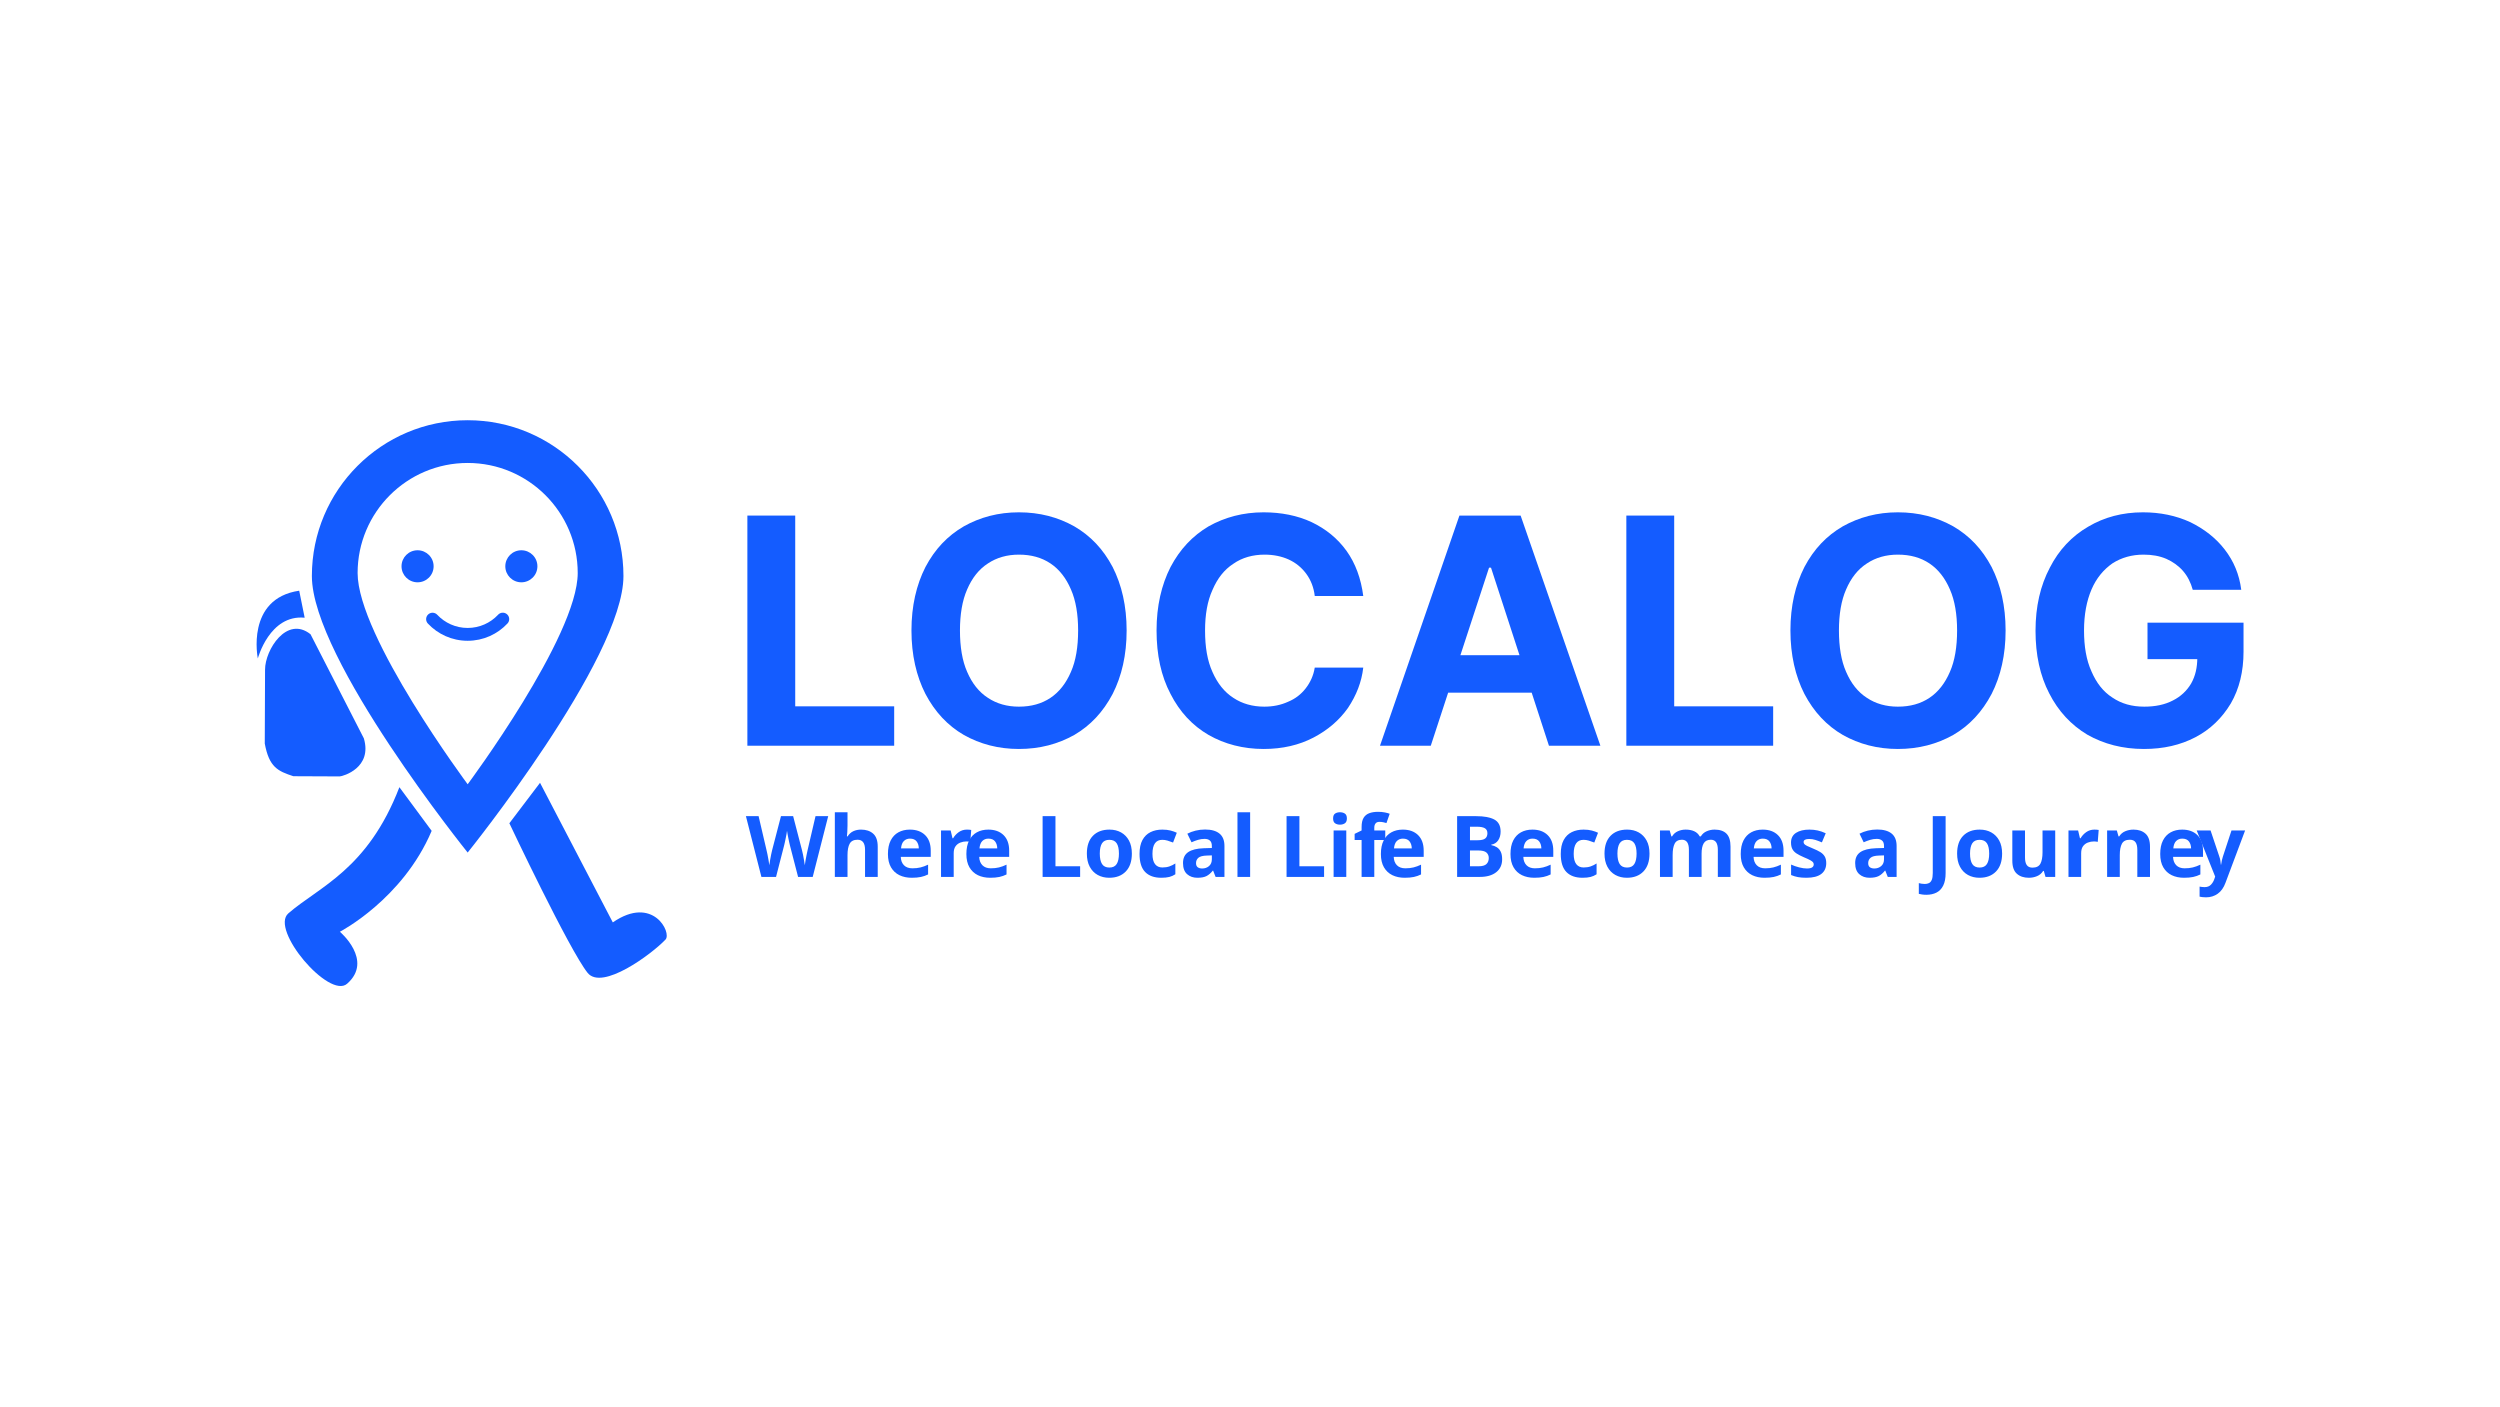
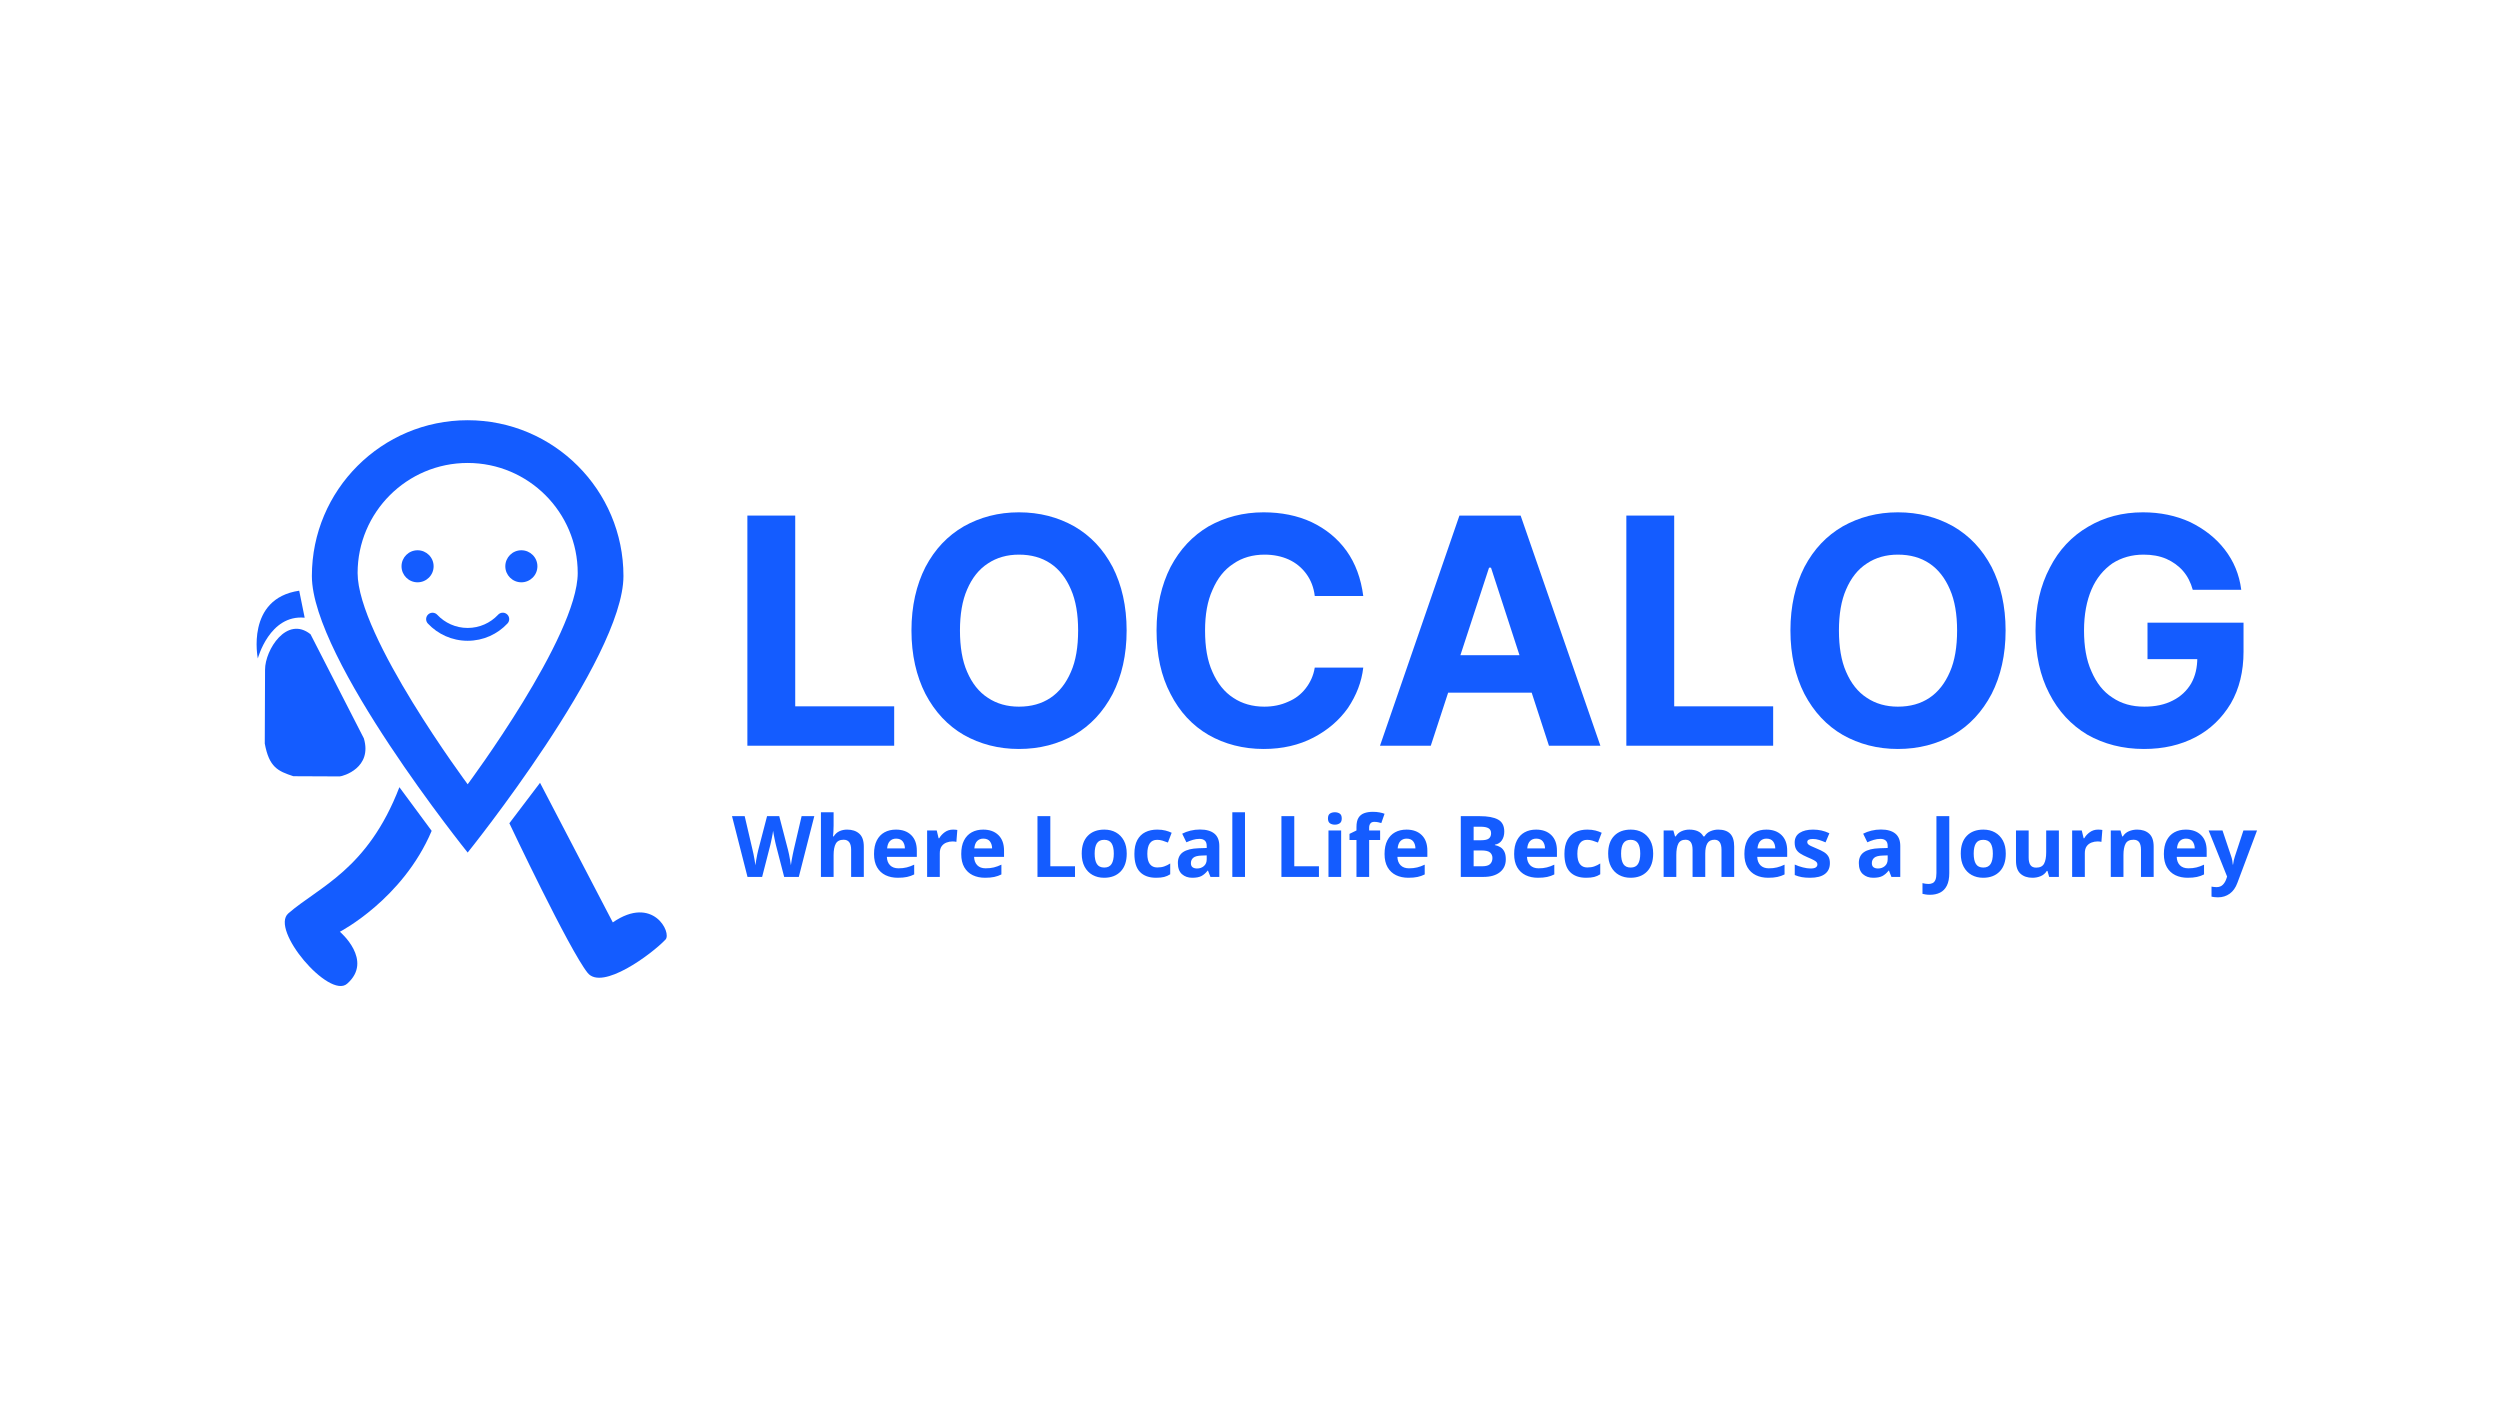
<svg xmlns="http://www.w3.org/2000/svg" width="100%" height="100%" viewBox="0 0 1920 1080" version="1.1" xml:space="preserve" style="fill-rule:evenodd;clip-rule:evenodd;stroke-linejoin:round;stroke-miterlimit:2;">
  <g transform="matrix(1,0,0,1,-9.557301,0)">
    <g transform="matrix(1,0,0,1,-32.4931,0)">
      <g transform="matrix(1,0,0,1,-15.55076,0)">
        <g transform="matrix(1,0,0,1,0,23.83185)">
          <g transform="matrix(1,0,0,1,-209.6532,-13.05927)">
            <g transform="matrix(250,0,0,250,826.2385,561.9397)">
              <path d="M0.06,-0.707L0.207,-0.707L0.207,-0.121L0.511,-0.121L0.511,-0L0.06,-0L0.06,-0.707Z" style="fill:rgb(20,92,255);fill-rule:nonzero;" />
            </g>
            <g transform="matrix(250,0,0,250,955.7551,561.9397)">
              <path d="M0.707,-0.354C0.707,-0.279 0.692,-0.214 0.664,-0.159C0.635,-0.104 0.596,-0.062 0.546,-0.033C0.496,-0.005 0.44,0.01 0.376,0.01C0.313,0.01 0.257,-0.005 0.207,-0.033C0.157,-0.062 0.118,-0.104 0.089,-0.159C0.061,-0.214 0.046,-0.279 0.046,-0.354C0.046,-0.429 0.061,-0.494 0.089,-0.549C0.118,-0.604 0.157,-0.645 0.207,-0.674C0.257,-0.702 0.313,-0.717 0.376,-0.717C0.44,-0.717 0.496,-0.702 0.546,-0.674C0.596,-0.645 0.635,-0.604 0.664,-0.549C0.692,-0.494 0.707,-0.429 0.707,-0.354ZM0.558,-0.354C0.558,-0.403 0.551,-0.446 0.536,-0.48C0.521,-0.515 0.5,-0.542 0.473,-0.56C0.446,-0.578 0.414,-0.587 0.376,-0.587C0.34,-0.587 0.308,-0.578 0.281,-0.56C0.253,-0.542 0.232,-0.515 0.217,-0.48C0.202,-0.446 0.195,-0.403 0.195,-0.354C0.195,-0.304 0.202,-0.261 0.217,-0.227C0.232,-0.192 0.253,-0.165 0.281,-0.147C0.308,-0.129 0.34,-0.12 0.376,-0.12C0.414,-0.12 0.446,-0.129 0.473,-0.147C0.5,-0.165 0.521,-0.192 0.536,-0.227C0.551,-0.261 0.558,-0.304 0.558,-0.354Z" style="fill:rgb(20,92,255);fill-rule:nonzero;" />
            </g>
            <g transform="matrix(250,0,0,250,1143.988,561.9397)">
              <path d="M0.532,-0.46C0.529,-0.486 0.52,-0.509 0.506,-0.528C0.492,-0.547 0.474,-0.562 0.452,-0.572C0.43,-0.582 0.405,-0.587 0.378,-0.587C0.342,-0.587 0.309,-0.578 0.282,-0.559C0.254,-0.541 0.233,-0.514 0.218,-0.479C0.202,-0.444 0.195,-0.402 0.195,-0.354C0.195,-0.303 0.202,-0.261 0.218,-0.226C0.233,-0.192 0.254,-0.165 0.282,-0.147C0.309,-0.129 0.341,-0.12 0.377,-0.12C0.404,-0.12 0.428,-0.125 0.45,-0.135C0.472,-0.144 0.49,-0.158 0.504,-0.176C0.518,-0.194 0.528,-0.215 0.532,-0.24L0.681,-0.24C0.676,-0.196 0.66,-0.155 0.634,-0.116C0.607,-0.078 0.572,-0.048 0.528,-0.025C0.484,-0.002 0.433,0.01 0.375,0.01C0.312,0.01 0.255,-0.005 0.206,-0.033C0.156,-0.062 0.117,-0.104 0.089,-0.159C0.06,-0.214 0.046,-0.279 0.046,-0.354C0.046,-0.429 0.061,-0.494 0.089,-0.549C0.118,-0.604 0.157,-0.645 0.206,-0.674C0.256,-0.702 0.312,-0.717 0.375,-0.717C0.429,-0.717 0.479,-0.707 0.522,-0.687C0.566,-0.666 0.602,-0.637 0.63,-0.598C0.657,-0.56 0.674,-0.514 0.681,-0.46L0.532,-0.46Z" style="fill:rgb(20,92,255);fill-rule:nonzero;" />
            </g>
            <g transform="matrix(250,0,0,250,1321.844,561.9397)">
              <path d="M0.021,-0L0.265,-0.707L0.453,-0.707L0.698,-0L0.54,-0L0.362,-0.547L0.356,-0.547L0.177,-0L0.021,-0ZM0.547,-0.278L0.547,-0.163L0.169,-0.163L0.169,-0.278L0.547,-0.278Z" style="fill:rgb(20,92,255);fill-rule:nonzero;" />
            </g>
            <g transform="matrix(250,0,0,250,1501.287,561.9397)">
              <path d="M0.06,-0.707L0.207,-0.707L0.207,-0.121L0.511,-0.121L0.511,-0L0.06,-0L0.06,-0.707Z" style="fill:rgb(20,92,255);fill-rule:nonzero;" />
            </g>
            <g transform="matrix(250,0,0,250,1630.804,561.9397)">
              <path d="M0.707,-0.354C0.707,-0.279 0.692,-0.214 0.664,-0.159C0.635,-0.104 0.596,-0.062 0.546,-0.033C0.496,-0.005 0.44,0.01 0.376,0.01C0.313,0.01 0.257,-0.005 0.207,-0.033C0.157,-0.062 0.118,-0.104 0.089,-0.159C0.061,-0.214 0.046,-0.279 0.046,-0.354C0.046,-0.429 0.061,-0.494 0.089,-0.549C0.118,-0.604 0.157,-0.645 0.207,-0.674C0.257,-0.702 0.313,-0.717 0.376,-0.717C0.44,-0.717 0.496,-0.702 0.546,-0.674C0.596,-0.645 0.635,-0.604 0.664,-0.549C0.692,-0.494 0.707,-0.429 0.707,-0.354ZM0.558,-0.354C0.558,-0.403 0.551,-0.446 0.536,-0.48C0.521,-0.515 0.5,-0.542 0.473,-0.56C0.446,-0.578 0.414,-0.587 0.376,-0.587C0.34,-0.587 0.308,-0.578 0.281,-0.56C0.253,-0.542 0.232,-0.515 0.217,-0.48C0.202,-0.446 0.195,-0.403 0.195,-0.354C0.195,-0.304 0.202,-0.261 0.217,-0.227C0.232,-0.192 0.253,-0.165 0.281,-0.147C0.308,-0.129 0.34,-0.12 0.376,-0.12C0.414,-0.12 0.446,-0.129 0.473,-0.147C0.5,-0.165 0.521,-0.192 0.536,-0.227C0.551,-0.261 0.558,-0.304 0.558,-0.354Z" style="fill:rgb(20,92,255);fill-rule:nonzero;" />
            </g>
            <g transform="matrix(250,0,0,250,1819.036,561.9397)">
              <path d="M0.529,-0.479C0.523,-0.501 0.513,-0.521 0.499,-0.537C0.485,-0.553 0.468,-0.565 0.448,-0.574C0.427,-0.583 0.404,-0.587 0.378,-0.587C0.342,-0.587 0.31,-0.578 0.282,-0.56C0.255,-0.541 0.233,-0.515 0.218,-0.48C0.203,-0.445 0.195,-0.403 0.195,-0.354C0.195,-0.305 0.202,-0.263 0.218,-0.228C0.233,-0.193 0.254,-0.166 0.282,-0.148C0.31,-0.129 0.342,-0.12 0.38,-0.12C0.414,-0.12 0.443,-0.126 0.468,-0.139C0.492,-0.151 0.511,-0.169 0.524,-0.191C0.537,-0.214 0.543,-0.24 0.543,-0.271L0.573,-0.266L0.39,-0.266L0.39,-0.378L0.685,-0.378L0.685,-0.289C0.685,-0.228 0.672,-0.175 0.646,-0.13C0.619,-0.085 0.583,-0.05 0.537,-0.026C0.491,-0.002 0.439,0.01 0.379,0.01C0.314,0.01 0.256,-0.005 0.205,-0.034C0.155,-0.064 0.116,-0.106 0.088,-0.161C0.06,-0.215 0.046,-0.279 0.046,-0.353C0.046,-0.428 0.061,-0.492 0.09,-0.547C0.118,-0.602 0.158,-0.644 0.208,-0.673C0.257,-0.702 0.313,-0.717 0.376,-0.717C0.429,-0.717 0.477,-0.707 0.521,-0.687C0.564,-0.666 0.6,-0.638 0.627,-0.603C0.655,-0.567 0.672,-0.526 0.678,-0.479L0.529,-0.479Z" style="fill:rgb(20,92,255);fill-rule:nonzero;" />
            </g>
            <g transform="matrix(250,0,0,250,2002.264,561.9397)">
                        </g>
          </g>
          <g transform="matrix(0.544563,0,0,0.544563,180.5287,343.6253)">
            <g transform="matrix(120,0,0,120,2939.774,561.9397)">
                        </g>
-             <text x="826.239px" y="561.94px" style="font-family:'PretendardGOV-Bold', 'Pretendard GOV';font-weight:700;font-size:120px;fill:rgb(20,92,255);">Wher<tspan x="1131.746px " y="561.94px ">e</tspan> Local Lif<tspan x="1716.336px " y="561.94px ">e</tspan> Becomes a Journe<tspan x="2872.274px " y="561.94px ">y</tspan>
-             </text>
+             <text x="1882px" y="561.94px" text-anchor="middle" style="font-family:'Pretendard',sans-serif;font-weight:700;font-size:120px;letter-spacing:0;fill:rgb(20,92,255);">Where Local Life Becomes a Journey</text>
          </g>
        </g>
      </g>
    </g>
    <g transform="matrix(0.518042,0,0,0.518042,102.6056,276.9427)">
      <path d="M575.51,685.871L620.981,625.925L728.867,832.862C788.452,791.777 816.597,848.225 806.992,858.325C786.206,880.182 712.958,934.342 691.56,907.708C664.38,873.877 575.51,685.871 575.51,685.871Z" style="fill:rgb(20,92,255);" />
      <path d="M280.742,405.688C245.56,377.64 213.323,428.818 213.332,458.108L212.903,567.752C219.385,602.805 232.219,608.592 255.305,616.15L323.963,616.455C329.016,616.184 372.664,603.789 359.81,560.043L280.742,405.688Z" style="fill:rgb(20,92,255);" />
      <path d="M263.962,341.119L272.064,381.166C219.942,376.15 202.62,441.582 202.62,441.582C202.62,441.582 184.333,352.809 263.962,341.119Z" style="fill:rgb(20,92,255);" />
      <path d="M412.479,632.419C365.504,754.696 293.268,780.005 247.865,819.472C220.167,843.549 308.473,946.979 334.932,923.844C374.5,889.247 324.263,846.725 324.263,846.725C324.263,846.725 417.363,798.614 460.326,697.153L412.479,632.419Z" style="fill:rgb(20,92,255);" />
      <g transform="matrix(0.951138,0,0,0.951138,-195.0686,-422.4849)">
        <g transform="matrix(-4.797295,0,-0,-4.086153,2632.626,2669.153)">
          <path d="M393.439,356.859C393.439,356.859 444.056,430.699 444.056,462.345C444.056,495.143 421.375,521.77 393.439,521.77C365.504,521.77 342.823,495.143 342.823,462.345C342.823,430.699 393.439,356.859 393.439,356.859ZM393.439,382.906C393.439,382.906 357.682,439.313 357.682,463.487C357.682,486.657 373.704,505.468 393.439,505.468C413.175,505.468 429.197,486.657 429.197,463.487C429.197,439.313 393.439,382.906 393.439,382.906Z" style="fill:rgb(20,92,255);" />
        </g>
        <g transform="matrix(1.025467,0,0,1.054585,-414.7694,-48.08407)">
          <path d="M1070.642,855.391L1070.551,855.296C1068.968,853.61 1068.002,851.367 1068.002,848.906C1068.002,843.673 1072.372,839.424 1077.754,839.424C1080.543,839.424 1083.061,840.565 1084.839,842.394L1084.851,842.406C1084.869,842.425 1084.887,842.443 1084.905,842.462C1096.472,854.443 1112.904,861.931 1131.12,861.931C1149.244,861.931 1165.602,854.518 1177.159,842.643C1177.228,842.566 1177.297,842.49 1177.368,842.415L1177.436,842.345C1178.973,840.758 1181.067,839.686 1183.412,839.424L1185.656,839.424C1190.511,839.966 1194.286,843.98 1194.286,848.844C1194.286,851.303 1193.322,853.544 1191.741,855.229L1191.591,855.386C1191.45,855.53 1191.304,855.67 1191.154,855.805C1191.331,855.648 1191.503,855.486 1191.668,855.317C1176.537,871.054 1155.001,880.896 1131.12,880.896C1107.311,880.896 1085.833,871.113 1070.708,855.46L1070.642,855.391ZM1183.49,839.355C1183.858,839.314 1184.232,839.293 1184.612,839.293C1184.991,839.293 1185.365,839.314 1185.734,839.355L1183.49,839.355Z" style="fill:rgb(20,92,255);" />
        </g>
        <g transform="matrix(1.092175,0,0,1.011398,-538.1968,27.82345)">
          <ellipse cx="1103.576" cy="728.658" rx="22.901" ry="24.694" style="fill:rgb(20,92,255);" />
        </g>
        <g transform="matrix(1.092175,0,0,1.011398,-376.4295,27.82345)">
          <ellipse cx="1103.576" cy="728.658" rx="22.901" ry="24.694" style="fill:rgb(20,92,255);" />
        </g>
      </g>
    </g>
  </g>
</svg>
